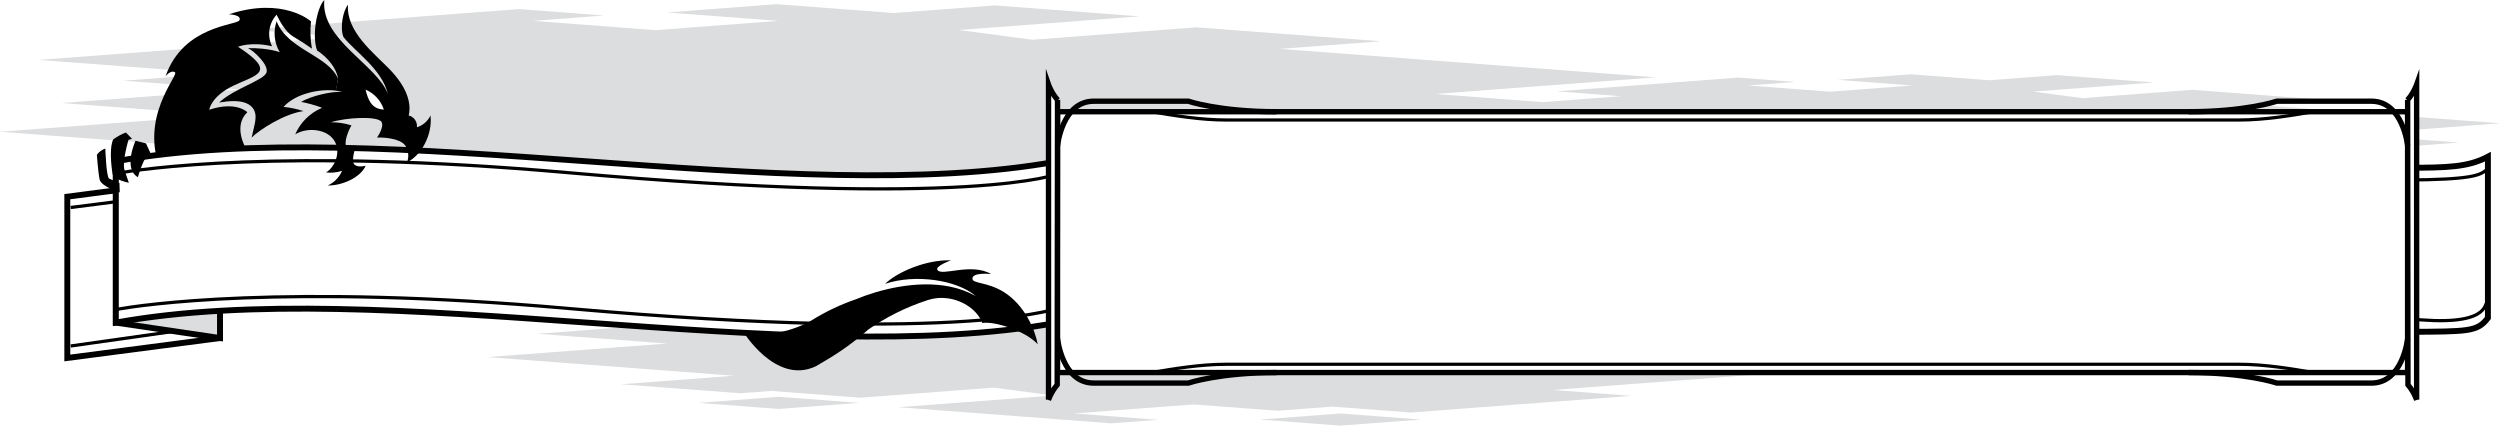
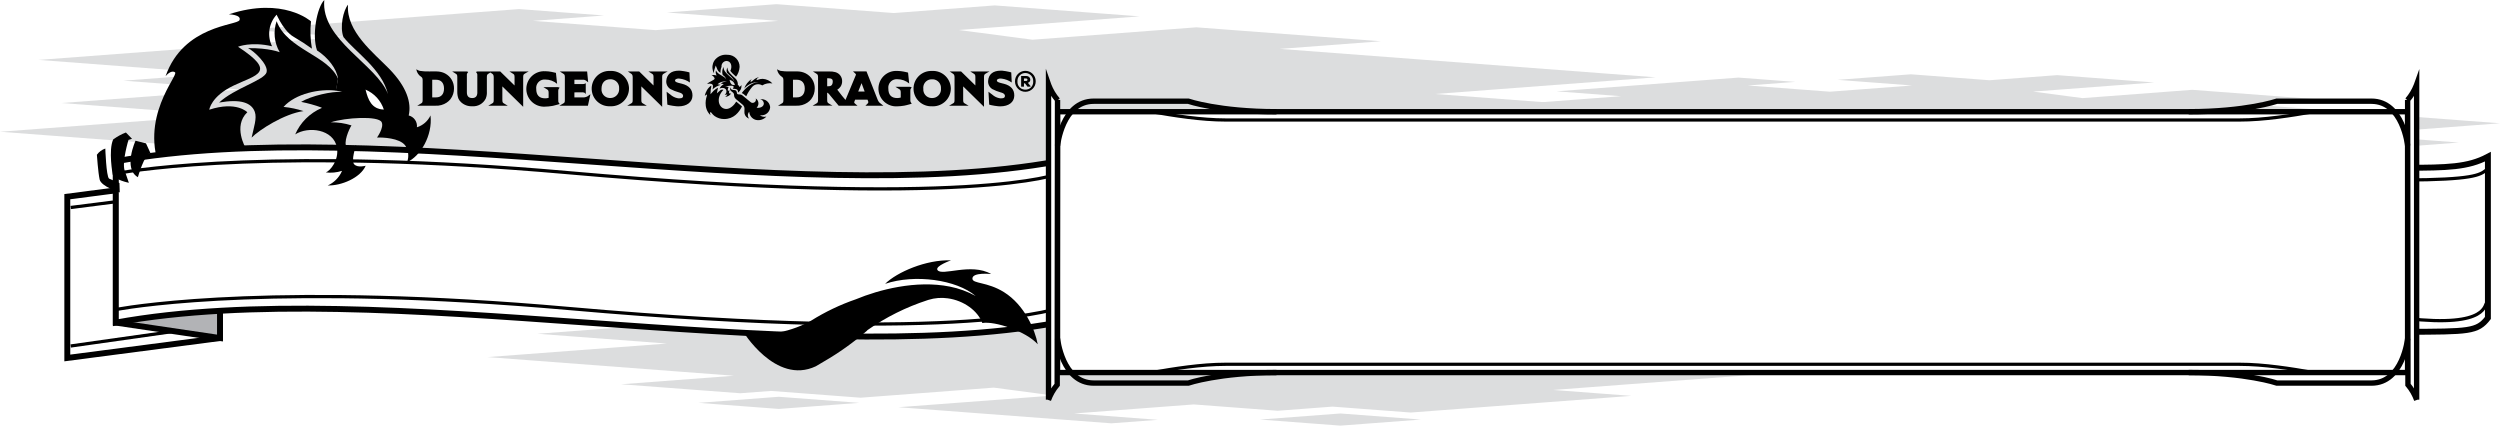
<svg xmlns="http://www.w3.org/2000/svg" version="1.1" width="744" height="127" xml:space="preserve" id="pageHeader1">
  <path id="pageHeader1-bezier" stroke="none" fill="rgb(220, 221, 222)" d="M 427.79,40.34 L 456.02,38.21 421.22,35.58 474.47,31.55 427.04,27.97 492.74,23.01 380.87,14.55 410.93,12.28 356.04,8.13 307.27,11.82 285.34,8.93 339.15,4.87 296.03,1.61 265.98,3.88 231.08,1.24 198.47,3.71 231.61,6.21 195.1,8.97 158.59,6.21 179.75,4.61 154.47,2.7 73.65,8.81 102.29,10.97 11.47,17.83 64.95,21.88 36.73,24.01 71.53,26.64 18.28,30.66 65.7,34.25 0,39.21 90.29,46.04 48.95,49.16 92.59,52.46 103.88,51.6 136.7,54.09 185.47,50.4 207.38,53.28 150.55,57.58 228.56,63.47 245.62,62.18 214.91,59.86 258.76,56.55 289.5,58.87 309.62,57.35 338.27,59.51 419.1,53.41 390.46,51.24 481.28,44.38 427.79,40.34 Z M 283.04,62.09 L 312.49,64.31 341.95,62.09 312.49,59.86 283.04,62.09 Z M 106.75,53.74 L 136.2,55.97 106.75,58.2 77.3,55.97 106.75,53.74 Z M 106.75,53.74" />
  <path id="pageHeader1-bezier2" stroke="none" fill="rgb(220, 221, 222)" d="M 492.57,107.19 L 515.49,105.46 487.22,103.32 530.48,100.06 491.96,97.14 545.33,93.11 454.45,86.24 478.87,84.4 434.28,81.03 394.67,84.02 376.85,81.68 420.56,78.38 385.53,75.73 361.12,77.57 332.78,75.43 306.29,77.43 333.2,79.47 303.55,81.71 273.89,79.47 291.08,78.17 270.55,76.62 204.89,81.58 228.16,83.34 154.38,88.91 197.83,92.19 174.9,93.92 203.17,96.06 159.92,99.33 198.44,102.24 145.07,106.27 218.41,111.82 184.83,114.36 220.28,117.03 229.45,116.34 256.11,118.36 295.73,115.36 313.52,117.71 267.36,121.19 330.73,125.98 344.59,124.94 319.64,123.05 355.26,120.36 380.23,122.24 396.57,121.01 419.85,122.77 485.5,117.81 462.24,116.05 536.01,110.48 492.57,107.19 Z M 374.98,124.86 L 398.91,126.67 422.83,124.86 398.91,123.05 374.98,124.86 Z M 231.78,118.08 L 255.71,119.89 231.78,121.7 207.86,119.89 231.78,118.08 Z M 231.78,118.08" />
  <path id="pageHeader1-bezier3" stroke="none" fill="rgb(220, 221, 222)" d="M 700.48,48.31 L 719.39,46.88 696.07,45.12 731.75,42.42 699.98,40.02 743.99,36.69 669.04,31.03 689.18,29.51 652.41,26.73 619.74,29.2 605.04,27.26 641.1,24.54 612.2,22.36 592.07,23.88 568.69,22.11 546.84,23.76 569.04,25.44 544.58,27.29 520.13,25.44 534.3,24.37 517.37,23.09 463.22,27.18 482.41,28.63 421.56,33.23 457.4,35.94 438.49,37.37 461.8,39.13 426.13,41.82 457.9,44.22 413.88,47.55 474.37,52.12 446.68,54.22 475.91,56.42 483.47,55.85 505.46,57.52 538.13,55.05 552.81,56.98 514.74,59.86 567.01,63.8 578.43,62.94 557.86,61.38 587.24,59.16 607.83,60.72 621.31,59.7 640.5,61.15 694.65,57.06 675.47,55.61 736.31,51.02 700.48,48.31 Z M 603.5,62.88 L 623.23,64.37 642.97,62.88 623.23,61.38 603.5,62.88 Z M 485.4,57.29 L 505.13,58.78 485.4,60.27 465.67,58.78 485.4,57.29 Z M 485.4,57.29" />
  <path id="pageHeader1-bezier4" stroke="none" fill="rgb(0, 0, 0)" d="M 92.55,6.36 L 92.55,6.37 C 92.26,9.07 92.36,11.8 92.83,14.48 L 93.06,14.64 C 91.23,13.32 89.35,12.09 87.4,10.96 85.64,9.97 84.19,7.83 83.29,6.26 82.68,5.17 82.32,4.36 82.32,4.36 L 82.28,4.42 C 79.97,6.97 79.45,10.68 80.96,13.77 74.71,12.31 70.83,13.91 70.83,13.91 82.58,21.61 76.33,22.23 69.55,25.45 62.78,28.66 62.28,32.65 62.28,32.65 70.38,29.99 73.6,33.4 73.6,33.4 69.24,37.57 73.13,44.08 73.13,44.08 77.37,52.2 87.87,55.65 97.26,57.08 L 97.9,57.17 C 103.59,57.97 109.35,58.22 115.09,57.92 L 93.39,64.59 74.17,69.44 C 74.17,69.44 55.08,67.39 48.07,51.24 41.07,35.07 53.31,22.35 52.08,21.52 50.91,20.72 49.43,22.49 49.27,22.68 54.6,7.44 70.64,7.6 71.28,5.99 71.93,4.36 68.11,4.26 68.11,4.26 84.33,-1.08 92.55,6.36 92.55,6.36 Z M 92.55,6.36" />
  <path id="pageHeader1-bezier5" stroke="none" fill="rgb(255, 255, 255)" d="M 716.15,49.94 L 716.15,98.76 C 734.8,98.66 737.22,98.76 740.4,94.63 L 740.4,46.63 C 734.44,49.8 728.28,49.9 716.15,49.94 Z M 716.15,49.94" />
  <path id="pageHeader1-bezier6" stroke="rgb(0, 0, 0)" stroke-width="1.76" stroke-miterlimit="10" fill="none" d="M 716.15,49.94 L 716.15,98.76 C 734.8,98.66 737.22,98.76 740.4,94.63 L 740.4,46.63 C 734.44,49.8 728.27,49.89 716.15,49.94 Z M 716.15,49.94" />
  <path id="pageHeader1-bezier7" stroke="rgb(0, 0, 0)" stroke-width="0.96" stroke-miterlimit="10" fill="none" d="M 716.15,94.78 C 741.24,97.63 739.1,90.2 740.22,89.97 M 715.38,53.57 C 736.16,53.5 738.01,52.07 739.9,50.62" />
  <path id="pageHeader1-bezier8" stroke="none" fill="rgb(255, 255, 255)" d="M 234.07,89.55 C 234.06,89.57 234.05,89.58 234.04,89.6 L 234.04,89.6 C 233.93,89.99 234,90.41 234.22,90.75 234.5,91.17 241.17,100.92 249.87,100.92 L 249.8,100.92 C 251.81,100.92 253.8,100.4 255.56,99.43 256.35,98.93 257.07,98.45 257.7,98.01 L 257.82,97.93 C 261.59,95.48 265.11,92.68 268.35,89.56 L 234.07,89.55 Z M 234.07,89.55" />
  <path id="pageHeader1-bezier9" stroke="none" fill="rgb(255, 255, 255)" d="M 20.03,58.53 L 20.03,106.53 65.47,100.6 65.47,52.6 20.03,58.53 Z M 20.03,58.53" />
  <path id="pageHeader1-bezier10" stroke="rgb(0, 0, 0)" stroke-width="1.76" stroke-miterlimit="10" fill="none" d="M 20.03,58.53 L 20.03,106.53 65.47,100.6 65.47,52.6 20.03,58.53 Z M 20.03,58.53" />
  <path id="pageHeader1-bezier11" stroke="rgb(0, 0, 0)" stroke-width="0.96" stroke-miterlimit="10" fill="none" d="M 21.03,61.75 L 65.47,56.09 M 21.03,102.97 L 65.47,96.67" />
-   <path id="pageHeader1-bezier12" stroke="none" fill="rgb(220, 221, 222)" d="M 65.47,52.6 L 34.47,48.01 34.47,96.01 65.47,100.6 65.47,52.6 Z M 65.47,52.6" />
+   <path id="pageHeader1-bezier12" stroke="none" fill="rgb(178, 179, 182)" d="M 65.47,52.6 L 34.47,48.01 34.47,96.01 65.47,100.6 65.47,52.6 Z M 65.47,52.6" />
  <path id="pageHeader1-bezier13" stroke="rgb(0, 0, 0)" stroke-width="1.76" stroke-miterlimit="10" fill="none" d="M 65.47,52.6 L 34.47,48.01 34.47,96.01 65.47,100.6 65.47,52.6 Z M 65.47,52.6" />
  <path id="pageHeader1-bezier14" stroke="none" fill="rgb(255, 255, 255)" d="M 314.84,96.01 C 235.8,110.41 113.52,81.61 34.47,96.01 L 34.47,48.01 C 113.52,33.61 235.8,62.41 314.84,48.01 L 314.84,96.01 Z M 314.84,96.01" />
  <path id="pageHeader1-bezier15" stroke="rgb(0, 0, 0)" stroke-width="1.76" stroke-miterlimit="10" fill="none" d="M 314.84,96.01 C 235.8,110.41 113.52,81.61 34.47,96.01 L 34.47,48.01 C 113.52,33.61 235.8,62.41 314.84,48.01 L 314.84,96.01 Z M 314.84,96.01" />
  <path id="pageHeader1-bezier16" stroke="rgb(0, 0, 0)" stroke-width="0.96" stroke-miterlimit="10" fill="none" d="M 314.84,51.75 C 314.84,51.75 289.41,62.04 168.88,51.37 83.74,43.84 41.24,50.44 34.66,51.59 M 315.97,91.37 C 315.97,91.37 289.73,102.47 169.2,91.8 84.06,84.27 41.56,90.87 34.98,92.02" />
  <rect id="pageHeader1-rectangle" stroke="none" fill="rgb(255, 255, 255)" x="314.72" y="33.25" width="401.78" height="77.62" />
  <rect id="pageHeader1-rectangle2" stroke="rgb(0, 0, 0)" stroke-width="1.6" stroke-miterlimit="10" fill="none" x="314.72" y="33.25" width="401.78" height="77.62" />
  <path id="pageHeader1-bezier17" stroke="none" fill="rgb(255, 255, 255)" d="M 312.04,25.17 L 312.04,118.94 312.01,119.03 C 312.61,117.38 313.49,115.85 314.62,114.5 L 314.72,29.73 314.78,29.8 C 313.64,28.48 312.73,26.97 312.1,25.35" />
  <path id="pageHeader1-bezier18" stroke="rgb(0, 0, 0)" stroke-width="1.6" stroke-miterlimit="10" fill="none" d="M 312.04,25.17 L 312.04,118.94 312.01,119.03 C 312.61,117.38 313.49,115.85 314.62,114.5 L 314.72,29.73 314.78,29.8 C 313.63,28.48 312.73,26.97 312.1,25.34 L 312.04,25.17 Z M 312.04,25.17" />
  <path id="pageHeader1-bezier19" stroke="rgb(0, 0, 0)" stroke-width="1.6" stroke-miterlimit="10" fill="none" d="M 314.72,100.77 C 314.72,100.77 316.09,114 325.48,114 L 353.64,114 C 353.64,114 362.81,110.87 379.88,110.87 M 314.72,43.34 C 314.72,43.34 316.09,30.12 325.48,30.12 L 353.64,30.12 C 353.64,30.12 362.81,33.25 379.88,33.25" />
  <path id="pageHeader1-bezier20" stroke="none" fill="rgb(255, 255, 255)" d="M 719.19,25.17 L 719.19,118.94 719.22,119.03 C 718.62,117.38 717.74,115.85 716.61,114.5 L 716.51,29.73 716.45,29.8 C 717.6,28.48 718.5,26.97 719.13,25.34" />
  <path id="pageHeader1-bezier21" stroke="rgb(0, 0, 0)" stroke-width="1.6" stroke-miterlimit="10" fill="none" d="M 719.19,25.17 L 719.19,118.94 719.22,119.03 C 718.62,117.38 717.74,115.85 716.61,114.5 L 716.51,29.73 716.45,29.8 C 717.6,28.48 718.5,26.97 719.13,25.34 L 719.19,25.17 Z M 719.19,25.17" />
  <path id="pageHeader1-bezier22" stroke="rgb(0, 0, 0)" stroke-width="1.6" stroke-miterlimit="10" fill="none" d="M 716.51,100.77 C 716.51,100.77 715.14,114 705.76,114 L 677.6,114 C 677.6,114 668.42,110.87 651.36,110.87 M 716.51,43.34 C 716.51,43.34 715.14,30.12 705.75,30.12 L 677.59,30.12 C 677.59,30.12 668.42,33.25 651.35,33.25" />
  <path id="pageHeader1-bezier23" stroke="rgb(0, 0, 0)" stroke-width="0.96" stroke-miterlimit="10" fill="none" d="M 342.75,110.87 C 349.41,109.71 357.43,108.41 364.78,108.41 L 666.45,108.41 C 673.8,108.41 681.82,109.71 688.48,110.87 M 688.48,33.25 C 681.82,34.41 673.8,35.71 666.45,35.71 L 364.78,35.71 C 357.43,35.71 349.41,34.41 342.75,33.25" />
  <path id="pageHeader1-bezier24" stroke="none" fill="rgb(255, 255, 255)" d="M 108.75,26.65 L 108.78,26.66 C 111.38,27.77 113.38,29.94 114.25,32.63 110.6,32.51 109.52,29.7 108.75,26.65 Z M 108.75,26.65" />
  <path id="pageHeader1-bezier25" stroke="none" fill="rgb(0, 0, 0)" d="M 308.83,102.45 C 308.01,98.01 304.87,90.77 298.81,86.96 293.79,83.81 289.41,84.49 289.39,82.92 289.36,80.94 294.98,81.55 294.98,81.55 288.92,78.08 280.22,82.33 278.98,80.34 278.25,79.15 283.02,77.48 283.02,77.48 275.63,77.2 266.91,81.01 263.41,84.47 272.23,81.51 284.65,83.21 290.35,88.09 L 290.37,88.1 C 287.97,86.77 285.36,85.82 282.66,85.29 272.62,83.28 261.48,86.25 254.77,89.04 L 254.72,89.06 C 250.04,90.67 245.57,92.81 241.38,95.43 236.43,98.3 227.2,101.01 220.94,98.36 L 220.94,98.37 C 220.94,98.37 230.74,114.69 242.78,109.01 243.66,108.52 244.51,108.01 245.3,107.52 L 245.18,107.59 C 249.72,104.97 254,101.91 257.96,98.47 L 258.16,98.24 C 263.64,94.4 269.67,91.39 276.03,89.33 L 276.34,89.23 C 278.18,88.66 280.13,88.51 282.04,88.78 286.83,89.43 290.98,92.48 292.34,96.13 296.01,95.49 305.33,98.56 308.83,102.45 Z M 308.83,102.45" />
  <path id="pageHeader1-bezier26" stroke="none" fill="rgb(0, 0, 0)" d="M 100.27,43.88 C 99.26,38.43 91.73,37.49 87.85,40 L 87.82,40.07 C 89.34,36.49 92.19,33.65 95.76,32.13 L 95.67,32 C 93.7,31.28 91.67,30.72 89.61,30.32 92.64,28.53 98.75,27.1 101.84,27.37 L 101.81,27.36 C 101.19,27.18 100.56,27.05 99.92,26.97 L 100.59,23.44 C 100.24,20.47 97.55,17.06 94.35,15.01 92.77,10.47 94.32,2.2 96.51,-0 95.4,11.89 112.2,19.24 115.46,28.01 113.62,20.52 105.85,15.58 102.21,11.02 101.06,8.03 102.17,3.07 103.57,1.4 102.93,9.37 111.35,15.87 115.82,20.48 121.09,25.89 122.49,30.59 121.63,34.37 L 121.65,34.37 C 123.23,34.77 124.27,36.28 124.07,37.9 L 124.07,37.88 C 125.86,37.33 127.33,36.05 128.12,34.35 128.79,40.35 125.1,46.5 121.15,48.26 L 121.14,48.26 C 121.78,46.6 121.57,44.74 120.58,43.27 118.87,41.05 113.89,40.87 112.2,40.93 112.2,40.93 114.36,37.94 113.58,36.36 112.63,34.41 102.85,34.96 98.44,36.4 L 98.45,36.4 C 100.53,36.37 102.61,36.68 104.6,37.32 103.93,38.34 102.01,42.57 103.26,43.9 104.32,45.04 105.82,43.35 106.01,43.14 105.87,43.55 104.4,47.82 105.41,48.9 106.46,50.02 108.83,49.32 108.83,49.32 107.26,52.95 101.51,55.32 97.54,55.19 L 97.48,55.22 C 99.38,54.38 100.9,52.86 101.74,50.96 L 101.76,50.85 C 100.21,51.35 98.58,51.51 96.97,51.31 98.27,50.83 100.95,47.62 100.27,43.88 Z M 114.25,32.61 L 114.25,32.63 C 113.38,29.94 111.38,27.76 108.78,26.66 109.52,29.7 110.6,32.51 114.25,32.61 Z M 114.25,32.61" />
  <path id="pageHeader1-bezier27" stroke="none" fill="rgb(0, 0, 0)" d="M 79.33,21.53 C 79.98,19.23 75.5,15.12 73.81,14.32 80.13,14.26 83.24,15.54 83.24,15.54 L 83.21,15.47 C 81.6,12.69 81.28,9.34 82.32,6.3 85.47,14.77 97.75,16.49 100.59,23.44 L 100,26.98 C 95.15,26.36 87.99,27.8 84.38,31.81 L 84.47,31.82 C 86.46,32.03 88.43,32.44 90.33,33.06 84.67,33.82 77.14,38.63 74.88,40.95 75.55,37.82 76.51,35.2 75.83,33.29 74.87,30.6 71.67,29.38 65.21,30.52 69.68,26.3 78.65,23.89 79.33,21.53 Z M 79.33,21.53" />
  <path id="pageHeader1-bezier28" stroke="none" fill="rgb(0, 0, 0)" d="M 43.45,42.67 L 44.75,45.51 C 43,45.81 41.03,52.73 41.03,52.73 36.56,50.15 40.33,41.88 40.33,41.88 L 43.45,42.67 Z M 43.45,42.67" />
  <path id="pageHeader1-bezier29" stroke="none" fill="rgb(0, 0, 0)" d="M 33.69,41.49 L 33.8,41.42 C 34.93,40.6 36.16,39.93 37.47,39.43 L 39.29,41.31 38.24,41.63 C 38.24,41.63 36.28,48.03 37.07,50.68 L 38.35,54.4 C 38.35,54.4 34.18,53.56 33.54,51.96 33.54,51.96 32.2,44.76 33.69,41.49 Z M 33.69,41.49" />
  <path id="pageHeader1-bezier30" stroke="none" fill="rgb(0, 0, 0)" d="M 31.34,44.21 C 31.34,44.21 31.61,52.42 32.45,53.15 L 35.55,54.47 35.64,57.27 C 35.64,57.27 30.11,55.52 29.65,53.41 29.19,51.3 28.83,46.05 28.83,46.05 L 28.83,46.05 C 29.45,45.2 30.31,44.56 31.3,44.22" />
+   <path id="pageHeader1-bezier31" stroke="none" fill="rgb(0, 0, 0)" d="M 308.23,24.2 L 308.23,24.18 C 308.26,25.88 306.9,27.29 305.2,27.32 303.49,27.35 302.09,25.99 302.06,24.28 302.06,24.27 302.06,24.25 302.06,24.23 L 302.06,24.22 C 302.03,22.52 303.39,21.11 305.09,21.08 306.79,21.05 308.2,22.41 308.23,24.12 308.23,24.13 308.23,24.15 308.23,24.17 M 305.14,26.68 L 305.13,26.68 C 306.38,26.72 307.44,25.74 307.48,24.48 307.49,24.39 307.49,24.29 307.48,24.2 L 307.48,24.19 C 307.55,22.9 306.55,21.8 305.26,21.73 303.97,21.66 302.87,22.65 302.8,23.94 302.8,24.04 302.8,24.13 302.8,24.23 L 302.8,24.19 C 302.69,25.45 303.62,26.56 304.88,26.67 304.96,26.68 305.04,26.68 305.12,26.68 M 305.89,24.64 C 307.04,24.38 306.81,22.61 305.4,22.61 L 303.89,22.61 303.89,25.79 304.73,25.79 304.73,24.8 305.03,24.8 305.78,25.79 306.68,25.79 306.68,25.6 305.89,24.64 Z M 305.4,23.36 L 305.41,23.36 C 305.61,23.36 305.77,23.52 305.78,23.72 305.78,23.92 305.62,24.09 305.42,24.09 305.41,24.09 305.41,24.09 305.4,24.09 L 304.73,24.09 304.73,23.36 305.4,23.36 Z M 305.4,23.36" />
+   <path id="pageHeader1-bezier32" stroke="none" fill="rgb(0, 0, 0)" d="M 229.2,31.92 L 229.2,31.92 C 229.1,33.35 227.86,34.42 226.43,34.32 226.33,34.31 226.22,34.3 226.12,34.28 L 226.1,34.27 C 226.65,34.72 227.38,34.88 228.07,34.69 L 228.07,34.7 C 227.27,35.58 226.05,35.96 224.9,35.67 L 224.9,35.67 C 223.82,35.36 223.05,34.41 222.97,33.28 L 222.96,33.27 C 222.43,33.85 222.43,34.73 222.96,35.3 L 222.96,35.3 C 222.22,35.09 221.67,34.46 221.55,33.7 221.43,32.86 221.89,31.92 221.03,31.17 220.52,30.72 219.75,30.08 219.24,29.68 218.19,28.86 218.59,28.25 218.35,27.82 218.17,27.48 217.73,27.29 217.46,26.98 L 217.46,26.98 C 217.22,26.69 217.18,26.29 217.35,25.95 L 217.35,25.95 C 217.33,26.3 217.57,26.63 217.92,26.71 218.31,26.84 218.64,26.73 218.97,26.92 219.37,27.15 219.19,27.78 219.47,28 219.73,28.2 220.38,27.94 220.93,28.38 221.49,28.83 222.73,29.86 223.27,30.3 L 223.27,30.3 C 223.63,30.7 224.24,30.73 224.65,30.37 224.95,30.1 225.05,29.67 224.9,29.3 L 224.9,29.29 C 225.72,29.82 225.96,30.92 225.42,31.74 225.35,31.86 225.26,31.96 225.17,32.05 225.94,32.23 227.32,31.88 227.32,30.77 L 227.32,30.76 C 227.28,30.15 226.83,29.65 226.23,29.53 L 226.27,29.53 C 227.68,29.34 228.98,30.32 229.18,31.73 229.19,31.8 229.19,31.88 229.2,31.95 M 212.66,23.45 C 212.76,23.07 212.01,22.43 211.73,22.31 L 211.71,22.31 C 212.24,22.26 212.77,22.32 213.27,22.46 L 213.27,22.46 C 212.99,22.01 212.92,21.47 213.07,20.97 213.63,22.32 215.62,22.54 216.12,23.65 L 216.12,23.66 C 215.97,23.09 215.59,22.61 215.08,22.32 L 215.08,22.34 C 214.83,21.52 214.92,20.64 215.33,19.89 215.22,21.81 217.98,22.91 218.56,24.32 218.22,23.11 216.93,22.35 216.32,21.63 L 216.32,21.62 C 216.16,21.1 216.22,20.53 216.49,20.06 216.43,21.36 217.83,22.37 218.58,23.1 L 218.59,23.11 C 219.29,23.63 219.66,24.48 219.59,25.34 L 219.59,25.32 C 219.85,25.38 220.02,25.61 220,25.88 L 220,25.87 C 220.29,25.78 220.52,25.56 220.64,25.28 L 220.64,25.28 C 220.76,26.18 220.36,27.07 219.6,27.56 L 219.58,27.57 C 219.67,27.3 219.63,27 219.46,26.76 219.17,26.42 218.37,26.41 218.09,26.43 218.09,26.43 218.43,25.94 218.29,25.68 218.13,25.37 216.55,25.51 215.84,25.76 L 215.82,25.77 C 216.16,25.75 216.5,25.79 216.83,25.88 216.74,26.05 216.45,26.75 216.66,26.96 216.85,27.15 217.1,26.82 217.1,26.82 217.1,26.82 216.85,27.58 217.03,27.76 217.21,27.93 217.59,27.81 217.59,27.81 L 217.59,27.8 C 217.21,28.43 216.53,28.82 215.79,28.82 L 215.79,28.81 C 216.1,28.66 216.34,28.4 216.46,28.08 L 216.46,28.09 C 216.21,28.18 215.94,28.22 215.67,28.19 L 215.68,28.19 C 216.08,27.91 216.27,27.43 216.17,26.96 215.98,26.09 214.75,25.98 214.14,26.4 L 214.13,26.42 C 214.36,25.83 214.8,25.36 215.37,25.09 L 215.42,25.09 C 215.12,24.98 214.81,24.9 214.5,24.85 L 214.49,24.83 C 215.05,24.47 215.71,24.28 216.38,24.28 L 216.37,24.29 C 215.36,24.08 214.31,24.37 213.56,25.07 L 213.52,25.09 C 213.82,25.11 214.13,25.16 214.43,25.24 L 214.49,25.25 C 213.59,25.49 212.76,25.95 212.07,26.59 L 212.04,26.63 C 212.18,26.23 212.22,25.8 212.16,25.39 211.99,24.94 211.46,24.76 210.42,24.98 211.12,24.27 212.57,23.83 212.66,23.45 Z M 218.71,25.31 L 218.61,25 218.62,25.01 C 218.44,24.51 218.05,24.1 217.55,23.91 L 217.1,23.74 217.23,24.2 C 217.34,24.59 217.55,25.31 218.38,25.31 L 218.71,25.31 Z M 187.19,26.34 L 187.19,26.31 C 187.19,29.25 184.81,31.63 181.87,31.63 181.78,31.63 181.69,31.63 181.59,31.62 L 181.62,31.62 C 178.72,31.78 176.24,29.55 176.09,26.64 175.94,23.74 178.17,21.26 181.07,21.11 181.23,21.1 181.38,21.1 181.53,21.11 L 181.61,21.11 C 184.53,20.96 187.03,23.2 187.19,26.13 187.19,26.2 187.19,26.26 187.19,26.32 M 184.26,26.34 L 184.25,26.36 C 184.38,24.95 183.34,23.72 181.93,23.59 181.81,23.58 181.7,23.58 181.58,23.59 179.99,23.59 179.01,24.67 179.01,26.41 L 179.01,26.42 C 178.89,27.82 179.92,29.04 181.31,29.16 181.42,29.17 181.54,29.18 181.66,29.17 L 181.65,29.17 C 183.09,29.17 184.26,28 184.26,26.56 184.26,26.48 184.26,26.41 184.25,26.33 M 135.11,26.33 L 135.11,26.29 C 135.13,27.45 134.76,28.58 134.06,29.51 L 134.03,29.55 C 133.71,29.94 133.33,30.28 132.9,30.56 L 132.97,30.52 C 131.96,31.19 130.77,31.53 129.56,31.46 L 124.17,31.46 124.4,31.33 C 124.4,31.32 125.06,30.94 125.37,30.75 125.66,30.58 125.78,30.4 125.78,29.77 L 125.78,23.88 C 125.78,23.24 125.61,23.06 125.35,22.87 L 125.37,22.88 C 124.62,22.41 124.09,21.65 123.92,20.78 L 123.91,20.62 124.03,20.7 124.02,20.69 C 124.3,20.87 124.61,21 124.93,21.09 L 124.87,21.08 C 125.81,21.23 126.76,21.29 127.71,21.26 L 129.97,21.25 129.97,21.26 129.93,21.26 C 130.81,21.26 131.68,21.46 132.46,21.86 L 132.49,21.88 C 134.13,22.75 135.14,24.46 135.11,26.32 M 132.14,26.36 C 132.14,24.69 131.28,23.73 129.78,23.73 L 128.63,23.73 128.63,28.98 129.78,28.98 C 131.28,28.98 132.14,28.02 132.14,26.36 Z M 202.95,24.92 C 202.81,24.89 202.67,24.85 202.54,24.82 L 202.5,24.81 C 201.53,24.58 200.89,24.4 200.89,23.98 L 200.89,23.99 C 200.89,23.86 200.93,23.74 201.02,23.65 L 201.01,23.66 C 201.31,23.44 201.67,23.35 202.03,23.38 202.1,23.38 202.18,23.39 202.26,23.39 L 202.27,23.39 C 202.28,23.39 202.29,23.39 202.3,23.4 202.31,23.4 202.33,23.4 202.34,23.4 L 202.3,23.4 C 203.38,23.53 204.42,23.92 205.31,24.55 L 205.18,21.56 204.98,21.49 204.94,21.48 204.97,21.49 C 204.81,21.44 204.65,21.4 204.49,21.37 L 204.52,21.37 C 203.87,21.23 203.22,21.12 202.56,21.05 202.42,21.04 202.22,21.03 202.03,21.03 199.76,21.03 198.43,22.11 198.28,24.07 L 198.28,24.08 C 198.21,25.05 198.69,25.99 199.51,26.5 L 199.47,26.48 C 200.3,26.92 201.19,27.27 202.1,27.51 L 202.3,27.57 C 202.79,27.72 203.36,28.03 203.28,28.63 203.24,28.94 203.12,29.27 202.19,29.27 202.06,29.27 201.91,29.26 201.74,29.25 L 201.73,29.24 C 200.88,29.09 200.1,28.7 199.47,28.12 L 199.52,28.16 C 199.49,28.14 199.47,28.12 199.44,28.1 L 198.92,27.71 198.39,27.3 198.6,31.12 198.8,31.19 198.84,31.2 C 198.84,31.21 198.95,31.24 199.3,31.32 L 199.15,31.29 C 199.85,31.44 200.56,31.55 201.27,31.62 201.53,31.65 201.72,31.65 201.91,31.65 204.39,31.65 206.03,30.42 206.08,28.51 206.12,26.67 205.07,25.46 202.95,24.92 Z M 173.26,28.98 L 170.94,28.98 170.94,27.49 173.11,27.48 173.1,27.49 C 173.36,27.46 173.62,27.48 173.87,27.56 L 173.88,27.56 C 174.02,27.64 174.14,27.75 174.23,27.88 L 174.32,28.02 174.32,24.76 174.23,24.81 174.22,24.81 C 174.13,24.87 174.04,24.92 173.95,24.96 L 173.98,24.94 C 173.77,25.01 173.55,25.03 173.33,25.01 L 170.94,25.01 170.94,23.73 173.34,23.73 173.34,23.73 C 173.74,23.68 174.14,23.79 174.45,24.04 L 175.04,24.49 174.73,21.26 166.56,21.26 166.78,21.39 C 166.78,21.39 167.34,21.73 167.67,21.96 167.98,22.16 168.1,22.3 168.1,22.96 L 168.1,29.77 C 168.1,30.44 168,30.56 167.68,30.75 167.37,30.95 166.73,31.32 166.72,31.32 L 166.49,31.46 174.96,31.46 175.71,28.05 C 175.71,28.05 175.03,28.54 174.84,28.67 L 174.85,28.66 C 174.37,28.93 173.81,29.05 173.26,28.98 M 157.37,21.26 L 151.59,21.26 151.8,21.39 C 151.81,21.39 152.36,21.73 152.7,21.96 153.01,22.16 153.13,22.3 153.13,22.96 L 153.13,25.44 148.86,21.26 148.86,21.26 142.15,21.26 142.15,21.26 C 142,21.27 141.85,21.31 141.72,21.39 L 141.66,21.42 141.7,21.49 C 141.71,21.49 141.85,21.69 141.94,21.83 L 141.94,21.83 C 142.02,21.96 142.06,22.12 142.05,22.27 L 142.05,27.48 142.05,27.49 142.06,27.53 C 142.04,28.63 141.55,29.18 140.52,29.18 139.47,29.18 138.94,28.61 138.94,27.48 L 138.94,22.28 138.94,22.28 C 138.92,22.12 138.96,21.96 139.05,21.83 139.14,21.69 139.28,21.49 139.29,21.49 L 139.33,21.42 139.26,21.38 139.27,21.39 C 139.14,21.31 138.99,21.27 138.84,21.26 L 134.55,21.26 134.77,21.39 C 134.77,21.39 135.33,21.73 135.67,21.96 135.98,22.16 136.09,22.3 136.09,22.96 L 136.09,27.17 136.09,27.22 C 136.07,27.96 136.18,28.7 136.44,29.39 L 136.42,29.34 C 136.6,29.73 136.85,30.08 137.17,30.37 L 137.14,30.35 C 138.05,31.23 139.29,31.69 140.55,31.62 L 140.48,31.62 C 142.19,31.77 143.82,30.85 144.57,29.31 L 144.58,29.27 C 144.84,28.62 144.94,27.92 144.89,27.22 L 144.89,22.96 C 144.89,22.3 145.01,22.16 145.32,21.96 145.5,21.83 145.75,21.68 145.93,21.57 146.11,21.68 146.33,21.83 146.49,21.95 146.79,22.16 146.93,22.38 146.93,23.05 L 146.93,29.77 C 146.93,30.43 146.81,30.57 146.51,30.75 146.18,30.95 145.55,31.32 145.55,31.32 L 145.31,31.46 151.11,31.46 150.88,31.32 C 150.87,31.32 150.23,30.95 149.92,30.75 149.63,30.57 149.5,30.42 149.5,29.77 L 149.5,25.71 155.7,31.79 155.7,22.96 C 155.7,22.3 155.81,22.17 156.13,21.95 156.47,21.72 157.1,21.39 157.11,21.39 L 157.37,21.26 Z M 198.73,21.26 L 192.95,21.26 193.17,21.39 C 193.17,21.39 193.73,21.73 194.06,21.96 194.37,22.16 194.49,22.3 194.49,22.96 L 194.49,25.44 190.22,21.26 186.82,21.26 187.03,21.39 C 187.03,21.39 187.55,21.73 187.85,21.95 188.15,22.16 188.29,22.38 188.29,23.05 L 188.29,29.77 C 188.29,30.43 188.17,30.57 187.87,30.75 187.55,30.95 186.91,31.32 186.91,31.32 L 186.67,31.46 192.48,31.46 192.24,31.32 C 192.23,31.32 191.59,30.95 191.28,30.75 190.99,30.57 190.86,30.42 190.86,29.77 L 190.86,25.71 197.06,31.79 197.06,22.96 C 197.06,22.31 197.17,22.17 197.49,21.95 197.83,21.72 198.46,21.39 198.47,21.39 L 198.73,21.26 Z M 166.5,30.86 C 166.5,30.86 166.35,30.66 166.26,30.52 166.18,30.4 166.14,30.3 166.14,29.88 L 166.13,27.12 C 166.13,26.71 166.17,26.63 166.25,26.51 166.34,26.37 166.49,26.17 166.49,26.16 L 166.54,26.1 166.46,26.06 166.46,26.06 C 166.33,25.99 166.19,25.95 166.05,25.93 L 166.05,25.93 C 166,25.93 161.71,25.93 161.71,25.93 L 161.93,26.06 C 161.93,26.06 162.56,26.46 162.85,26.63 163.13,26.81 163.27,27.01 163.27,27.62 L 163.27,29.12 163.27,29.12 C 162.93,29.22 162.58,29.27 162.22,29.26 160.47,29.26 159.58,28.32 159.58,26.46 L 159.58,26.45 C 159.42,25.08 160.39,23.84 161.75,23.67 161.92,23.65 162.1,23.65 162.27,23.66 L 162.26,23.66 C 163.56,23.66 164.82,24.12 165.82,24.96 L 165.78,24.86 165.47,21.9 165.45,21.69 165.24,21.64 165.03,21.59 165.03,21.59 C 164.44,21.44 163.84,21.33 163.23,21.25 L 163.22,21.25 C 162.94,21.21 162.66,21.2 162.38,21.2 162.33,21.2 162.22,21.19 162.16,21.19 L 162.19,21.2 C 159.28,21.04 156.8,23.28 156.64,26.19 156.49,29.1 158.73,31.59 161.64,31.74 161.83,31.75 162.01,31.75 162.19,31.74 L 162.11,31.74 C 162.86,31.73 163.61,31.66 164.35,31.53 164.65,31.47 164.72,31.45 164.82,31.43 164.84,31.42 164.86,31.42 164.89,31.41 165.27,31.32 165.66,31.22 166.06,31.1 L 166.56,30.95 166.5,30.86 Z M 242.47,26.33 L 242.47,26.29 C 242.49,27.45 242.12,28.58 241.42,29.5 L 241.39,29.54 C 241.07,29.94 240.69,30.28 240.26,30.56 L 240.33,30.52 C 239.32,31.19 238.13,31.52 236.92,31.46 L 231.53,31.46 231.76,31.33 C 231.76,31.32 232.42,30.94 232.72,30.75 233.02,30.57 233.14,30.4 233.14,29.77 L 233.14,23.88 C 233.14,23.24 232.96,23.05 232.71,22.87 L 232.73,22.89 C 231.98,22.41 231.45,21.65 231.28,20.78 L 231.27,20.62 231.39,20.7 231.38,20.69 C 231.66,20.87 231.97,21 232.29,21.09 L 232.23,21.08 C 233.17,21.23 234.12,21.29 235.07,21.25 L 237.32,21.25 237.32,21.25 237.29,21.25 C 238.17,21.25 239.04,21.46 239.82,21.86 L 239.85,21.88 C 241.49,22.75 242.5,24.46 242.47,26.32 M 239.5,26.36 C 239.5,24.69 238.64,23.73 237.13,23.73 L 235.99,23.73 235.99,28.98 237.13,28.98 C 238.64,28.98 239.5,28.02 239.5,26.36 Z M 298.73,24.92 C 298.59,24.88 298.45,24.85 298.31,24.82 L 298.28,24.81 C 297.31,24.58 296.67,24.4 296.67,23.98 L 296.67,23.98 C 296.66,23.86 296.71,23.74 296.8,23.65 L 296.79,23.66 C 297.07,23.45 297.43,23.35 297.78,23.38 297.88,23.38 297.96,23.39 298.04,23.39 L 298.07,23.39 C 298.09,23.4 298.1,23.4 298.12,23.4 L 298.08,23.39 C 299.16,23.53 300.2,23.92 301.09,24.55 L 300.95,21.56 300.76,21.49 300.72,21.48 300.72,21.48 C 300.56,21.43 300.4,21.39 300.24,21.36 L 300.31,21.38 C 299.65,21.22 298.98,21.11 298.31,21.04 298.19,21.04 297.99,21.03 297.81,21.03 295.53,21.03 294.2,22.11 294.06,24.07 L 294.06,24.08 C 293.99,25.05 294.47,25.99 295.3,26.5 L 295.23,26.47 C 296.07,26.92 296.97,27.27 297.89,27.52 L 298.07,27.57 C 298.57,27.72 299.14,28.03 299.06,28.62 299.02,28.93 298.9,29.27 297.97,29.27 297.83,29.27 297.68,29.26 297.52,29.25 L 297.51,29.24 C 296.69,29.1 295.93,28.73 295.31,28.17 L 295.3,28.16 C 295.27,28.14 295.24,28.12 295.22,28.1 L 294.7,27.71 294.17,27.3 294.38,31.12 294.58,31.19 294.62,31.2 C 294.62,31.2 294.73,31.24 295.08,31.32 L 294.96,31.29 C 295.65,31.44 296.34,31.55 297.04,31.62 297.31,31.65 297.5,31.65 297.69,31.65 300.17,31.65 301.81,30.42 301.85,28.51 301.9,26.66 300.85,25.46 298.73,24.92 Z M 282.97,26.35 L 282.97,26.32 C 282.97,29.26 280.59,31.64 277.65,31.64 277.56,31.64 277.47,31.63 277.37,31.63 L 277.4,31.63 C 274.5,31.78 272.02,29.55 271.87,26.65 271.72,23.75 273.95,21.27 276.85,21.12 277,21.11 277.16,21.11 277.31,21.11 L 277.38,21.11 C 280.31,20.96 282.81,23.21 282.96,26.14 282.97,26.2 282.97,26.26 282.97,26.32 M 280.03,26.35 L 280.03,26.37 C 280.15,24.96 279.12,23.73 277.71,23.6 277.59,23.59 277.47,23.59 277.36,23.6 L 277.35,23.6 C 275.97,23.55 274.81,24.63 274.76,26.01 274.76,26.14 274.77,26.27 274.78,26.4 L 274.78,26.43 C 274.66,27.82 275.69,29.05 277.08,29.17 277.2,29.18 277.32,29.18 277.44,29.18 L 277.43,29.18 C 278.87,29.18 280.04,28.01 280.04,26.57 280.04,26.49 280.04,26.41 280.03,26.34 M 262.03,30.78 L 262.89,31.46 257.55,31.46 C 257.55,31.46 258.01,31.02 258.21,30.81 L 258.21,30.81 C 258.41,30.64 258.47,30.35 258.35,30.12 258.32,30.05 258.26,29.88 258.18,29.67 L 254.48,29.67 C 254.41,29.87 254.35,30.04 254.31,30.12 254.16,30.49 254.19,30.59 254.4,30.79 254.63,31.01 255.19,31.46 255.19,31.46 L 249.59,31.46 247.02,28.36 247.01,28.35 247.01,28.35 247.01,28.35 C 246.83,28.06 246.59,27.82 246.31,27.63 L 246.33,27.64 C 246.28,27.62 246.22,27.6 246.16,27.59 L 246.17,29.77 C 246.17,30.41 246.29,30.53 246.59,30.76 L 246.63,30.78 C 246.99,31.02 247.37,31.24 247.76,31.43 L 241.84,31.46 C 241.84,31.46 242.75,30.95 243.03,30.75 243.3,30.58 243.45,30.42 243.45,29.77 L 243.45,22.98 C 243.45,22.35 243.32,22.15 243.03,21.97 242.73,21.78 242.13,21.4 242.13,21.4 L 241.92,21.27 246.77,21.27 246.75,21.27 C 247.36,21.24 247.98,21.3 248.57,21.46 L 248.6,21.47 C 249.83,21.8 250.66,22.93 250.62,24.2 L 250.62,24.17 C 250.63,24.75 250.46,25.32 250.14,25.8 L 250.12,25.82 C 249.88,26.18 249.55,26.48 249.17,26.69 250.25,28.11 251.1,29.17 251.62,29.74 251.65,29.68 254.71,22.31 254.71,22.31 L 254.71,22.3 C 254.72,22.26 254.72,22.21 254.72,22.16 254.72,22.11 254.72,22.05 254.57,21.91 L 253.85,21.25 257.87,21.25 C 257.87,21.25 261.22,29.75 261.24,29.8 L 261.24,29.8 261.24,29.8 C 261.3,29.94 261.37,30.08 261.46,30.2 L 261.46,30.21 C 261.62,30.44 261.81,30.64 262.05,30.79 M 247.83,24.16 C 247.83,23.64 247.49,23.29 246.51,23.29 L 246.17,23.29 246.17,25.67 C 246.31,25.67 246.45,25.67 246.5,25.67 247.15,25.67 247.83,25.53 247.83,24.16 Z M 257.32,27.25 L 256.4,24.74 255.4,27.25 257.32,27.25 Z M 294.51,21.26 L 288.73,21.26 288.95,21.39 C 288.95,21.39 289.5,21.73 289.84,21.95 290.15,22.16 290.27,22.3 290.27,22.96 L 290.27,25.43 286,21.25 286,21.26 282.6,21.26 282.81,21.39 C 282.81,21.39 283.33,21.73 283.63,21.95 283.93,22.16 284.07,22.38 284.07,23.05 L 284.07,29.77 C 284.07,30.43 283.95,30.57 283.65,30.75 283.33,30.95 282.69,31.32 282.68,31.32 L 282.45,31.46 288.25,31.46 288.02,31.32 C 288.01,31.32 287.37,30.95 287.06,30.75 286.77,30.57 286.64,30.42 286.64,29.77 L 286.64,25.71 292.84,31.79 292.84,22.96 C 292.84,22.3 292.95,22.17 293.27,21.95 293.61,21.72 294.24,21.39 294.25,21.39 L 294.51,21.26 Z M 271.05,30.43 L 271.05,30.43 C 270.93,30.24 270.89,30.01 270.92,29.79 L 270.92,27.03 C 270.92,26.62 270.96,26.54 271.04,26.42 271.12,26.28 271.27,26.08 271.27,26.08 L 271.33,26.01 271.25,25.97 271.25,25.97 C 271.12,25.9 270.98,25.86 270.84,25.84 L 270.84,25.84 C 270.78,25.84 266.49,25.84 266.49,25.84 L 266.71,25.98 C 266.71,25.98 267.35,26.36 267.64,26.55 267.92,26.72 268.06,26.92 268.06,27.53 L 268.06,29.03 268.05,29.03 C 267.71,29.13 267.36,29.18 267,29.18 265.26,29.18 264.37,28.23 264.37,26.37 L 264.37,26.35 C 264.2,24.99 265.17,23.75 266.54,23.58 266.71,23.56 266.88,23.56 267.06,23.57 L 267.06,23.57 C 268.36,23.57 269.61,24.03 270.61,24.87 L 270.57,24.77 270.26,21.81 270.23,21.6 270.02,21.55 269.82,21.5 269.84,21.5 C 269.23,21.35 268.61,21.24 267.99,21.16 L 268.02,21.17 C 267.74,21.13 267.46,21.11 267.17,21.11 267.12,21.11 267.01,21.11 266.95,21.11 L 266.98,21.11 C 264.07,20.95 261.58,23.19 261.43,26.1 261.28,29.02 263.52,31.5 266.43,31.65 266.61,31.66 266.8,31.66 266.98,31.65 L 266.91,31.65 C 267.65,31.64 268.38,31.57 269.11,31.44 269.43,31.38 269.51,31.36 269.61,31.33 269.63,31.33 269.65,31.33 269.67,31.32 270.06,31.23 270.45,31.13 270.84,31.01 L 271.34,30.85 271.28,30.77 C 271.28,30.77 271.13,30.57 271.05,30.43 Z M 225.8,24.41 C 223.6,24.52 221.71,26.38 220.74,27.7 L 220.74,27.7 C 220.93,27.76 221.1,27.86 221.26,27.98 221.46,28.14 221.76,28.39 222.08,28.65 L 222.06,28.7 C 222.51,27.69 223.1,26.76 223.8,25.92 L 223.84,25.87 C 224.59,25 225.87,24.81 226.85,25.42 L 226.84,25.42 C 227.75,24.85 228.85,24.64 229.91,24.83 L 229.87,24.82 C 229.11,24 228.07,23.52 226.95,23.46 225.91,23.46 225.32,23.97 225.17,23.74 224.98,23.44 225.87,23.01 225.87,23.01 224.65,23.06 223.76,24.5 223.39,24.32 223.17,24.22 223.72,23.52 223.72,23.52 L 223.72,23.52 C 222.65,24.19 221.85,25.21 221.46,26.42 L 221.47,26.39 C 222.54,25.11 224.13,24.38 225.8,24.41 Z M 219.11,30.24 C 218.55,31.2 217.36,32.43 216.16,32.43 213.94,32.43 212.83,29.3 215.3,26.73 L 215.3,26.73 C 215.19,26.7 215.08,26.68 214.97,26.68 L 214.98,26.68 C 214.78,26.68 214.59,26.73 214.42,26.83 L 213.34,27.77 213.65,26.24 C 213.67,26.18 213.69,26.13 213.71,26.08 L 213.73,26.07 C 213.25,26.31 212.81,26.61 212.42,26.97 L 211.43,28.05 211.53,26.53 211.6,26.19 211.6,26.2 C 211.66,25.99 211.69,25.78 211.67,25.56 L 211.67,25.56 C 211.66,25.53 211.64,25.51 211.61,25.49 L 211.64,25.47 C 210.63,26.2 209.96,27.3 209.76,28.53 L 209.75,28.59 C 209.87,28.42 210.02,28.28 210.2,28.17 210.35,28.11 210.47,28.18 210.34,28.59 210.29,28.75 209.07,32.03 211.46,34.31 211.46,34.31 211.2,33.64 211.36,33.44 211.43,33.34 211.53,33.33 211.67,33.51 L 211.66,33.48 C 211.76,33.62 211.87,33.76 211.98,33.89 L 212,33.91 212,33.91 212.01,33.92 C 212.2,34.14 212.42,34.35 212.66,34.53 L 212.67,34.54 C 213.5,35.12 214.48,35.43 215.49,35.43 218.38,35.43 219.94,33.41 220.81,31.71 L 220.81,31.7 C 220.78,31.65 220.74,31.61 220.7,31.57 220.25,31.17 219.6,30.63 219.11,30.24 Z M 212.5,21.8 L 212.5,21.81 C 212.45,21.48 212.48,21.14 212.57,20.82 L 213,19.49 213.54,20.78 213.55,20.79 C 213.74,21.17 214.05,21.49 214.44,21.69 L 214.43,21.71 C 214.39,21.11 214.48,20.5 214.71,19.94 L 214.73,19.91 C 214.62,19.04 215.24,18.25 216.1,18.15 216.13,18.15 216.15,18.14 216.18,18.14 217.62,18.14 218,19.86 217.34,21.09 L 217.32,21.05 C 217.66,21.53 218.07,21.96 218.52,22.34 218.68,22.48 218.82,22.61 218.94,22.72 218.98,22.76 219,22.8 219.04,22.84 L 219.03,22.84 C 219.66,22.01 220.03,21.01 220.1,19.97 L 220.11,19.93 C 220.14,17.96 218.57,16.34 216.6,16.3 216.54,16.3 216.48,16.3 216.42,16.3 L 216.42,16.3 C 215.15,16.17 213.89,16.63 213,17.55 L 213.05,17.49 C 212.28,18.26 211.91,19.35 212.04,20.43 L 212.04,20.43 C 212.07,20.91 212.22,21.36 212.47,21.77" />
</svg>
